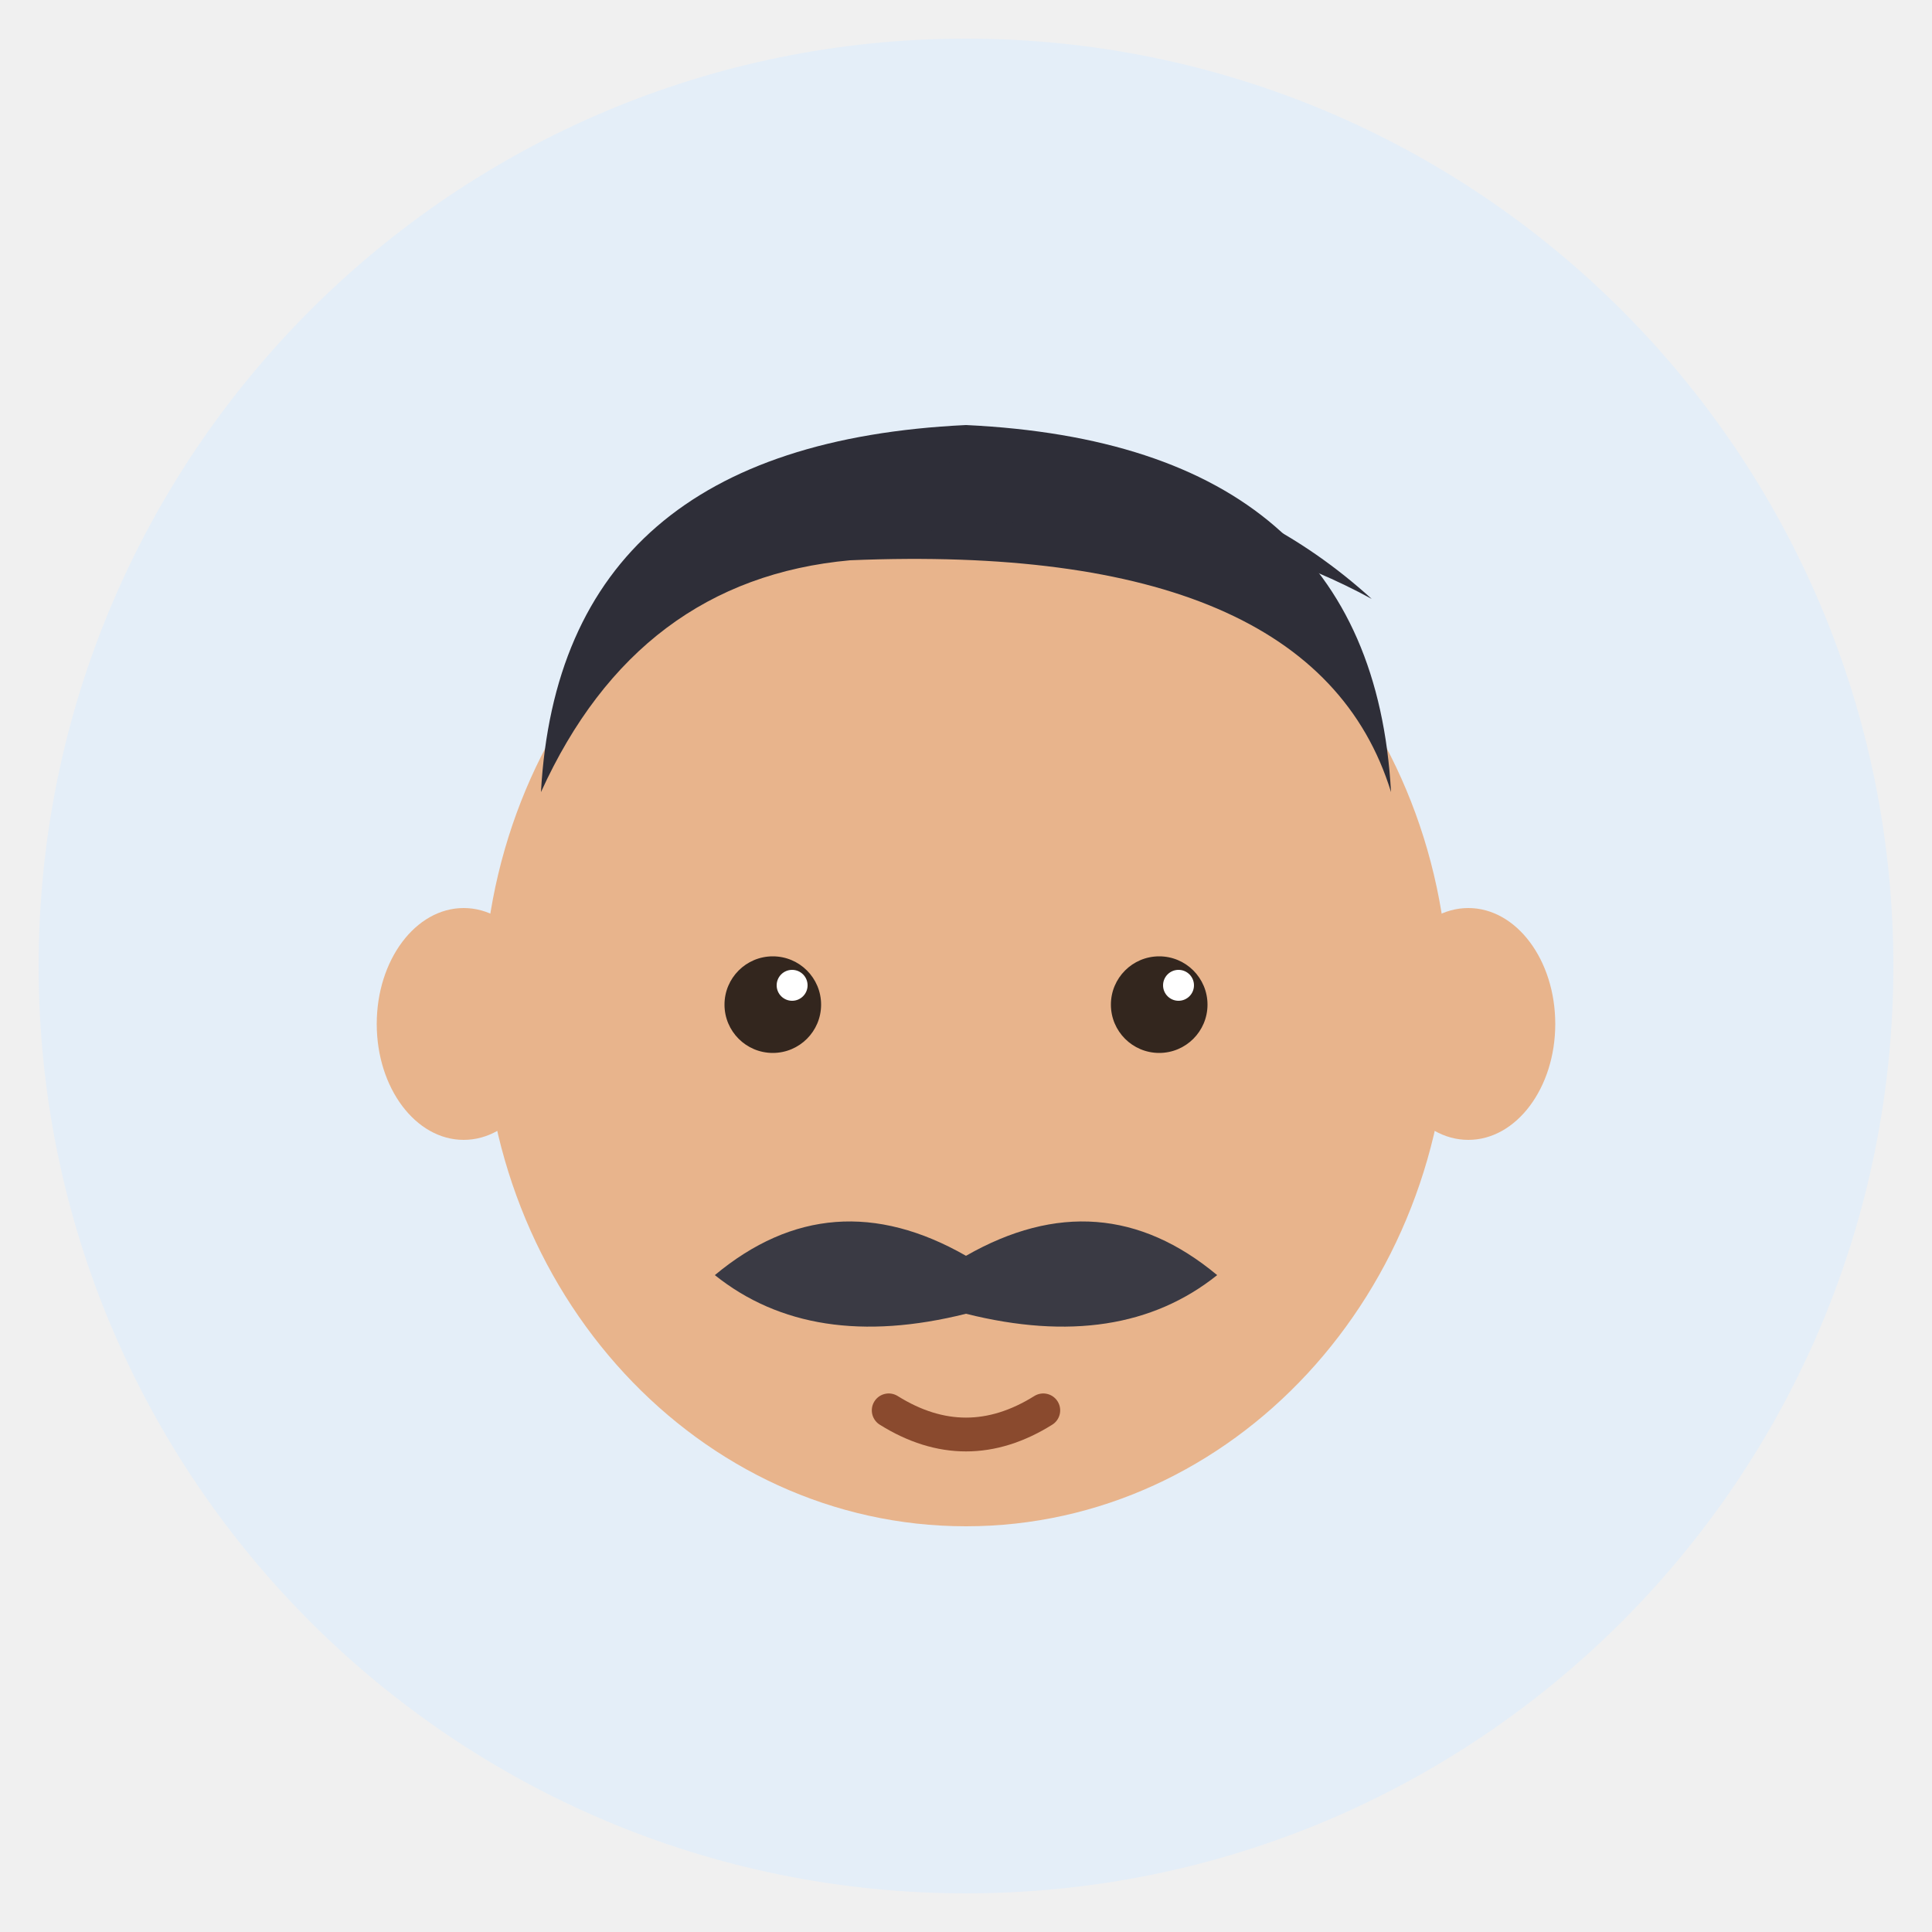
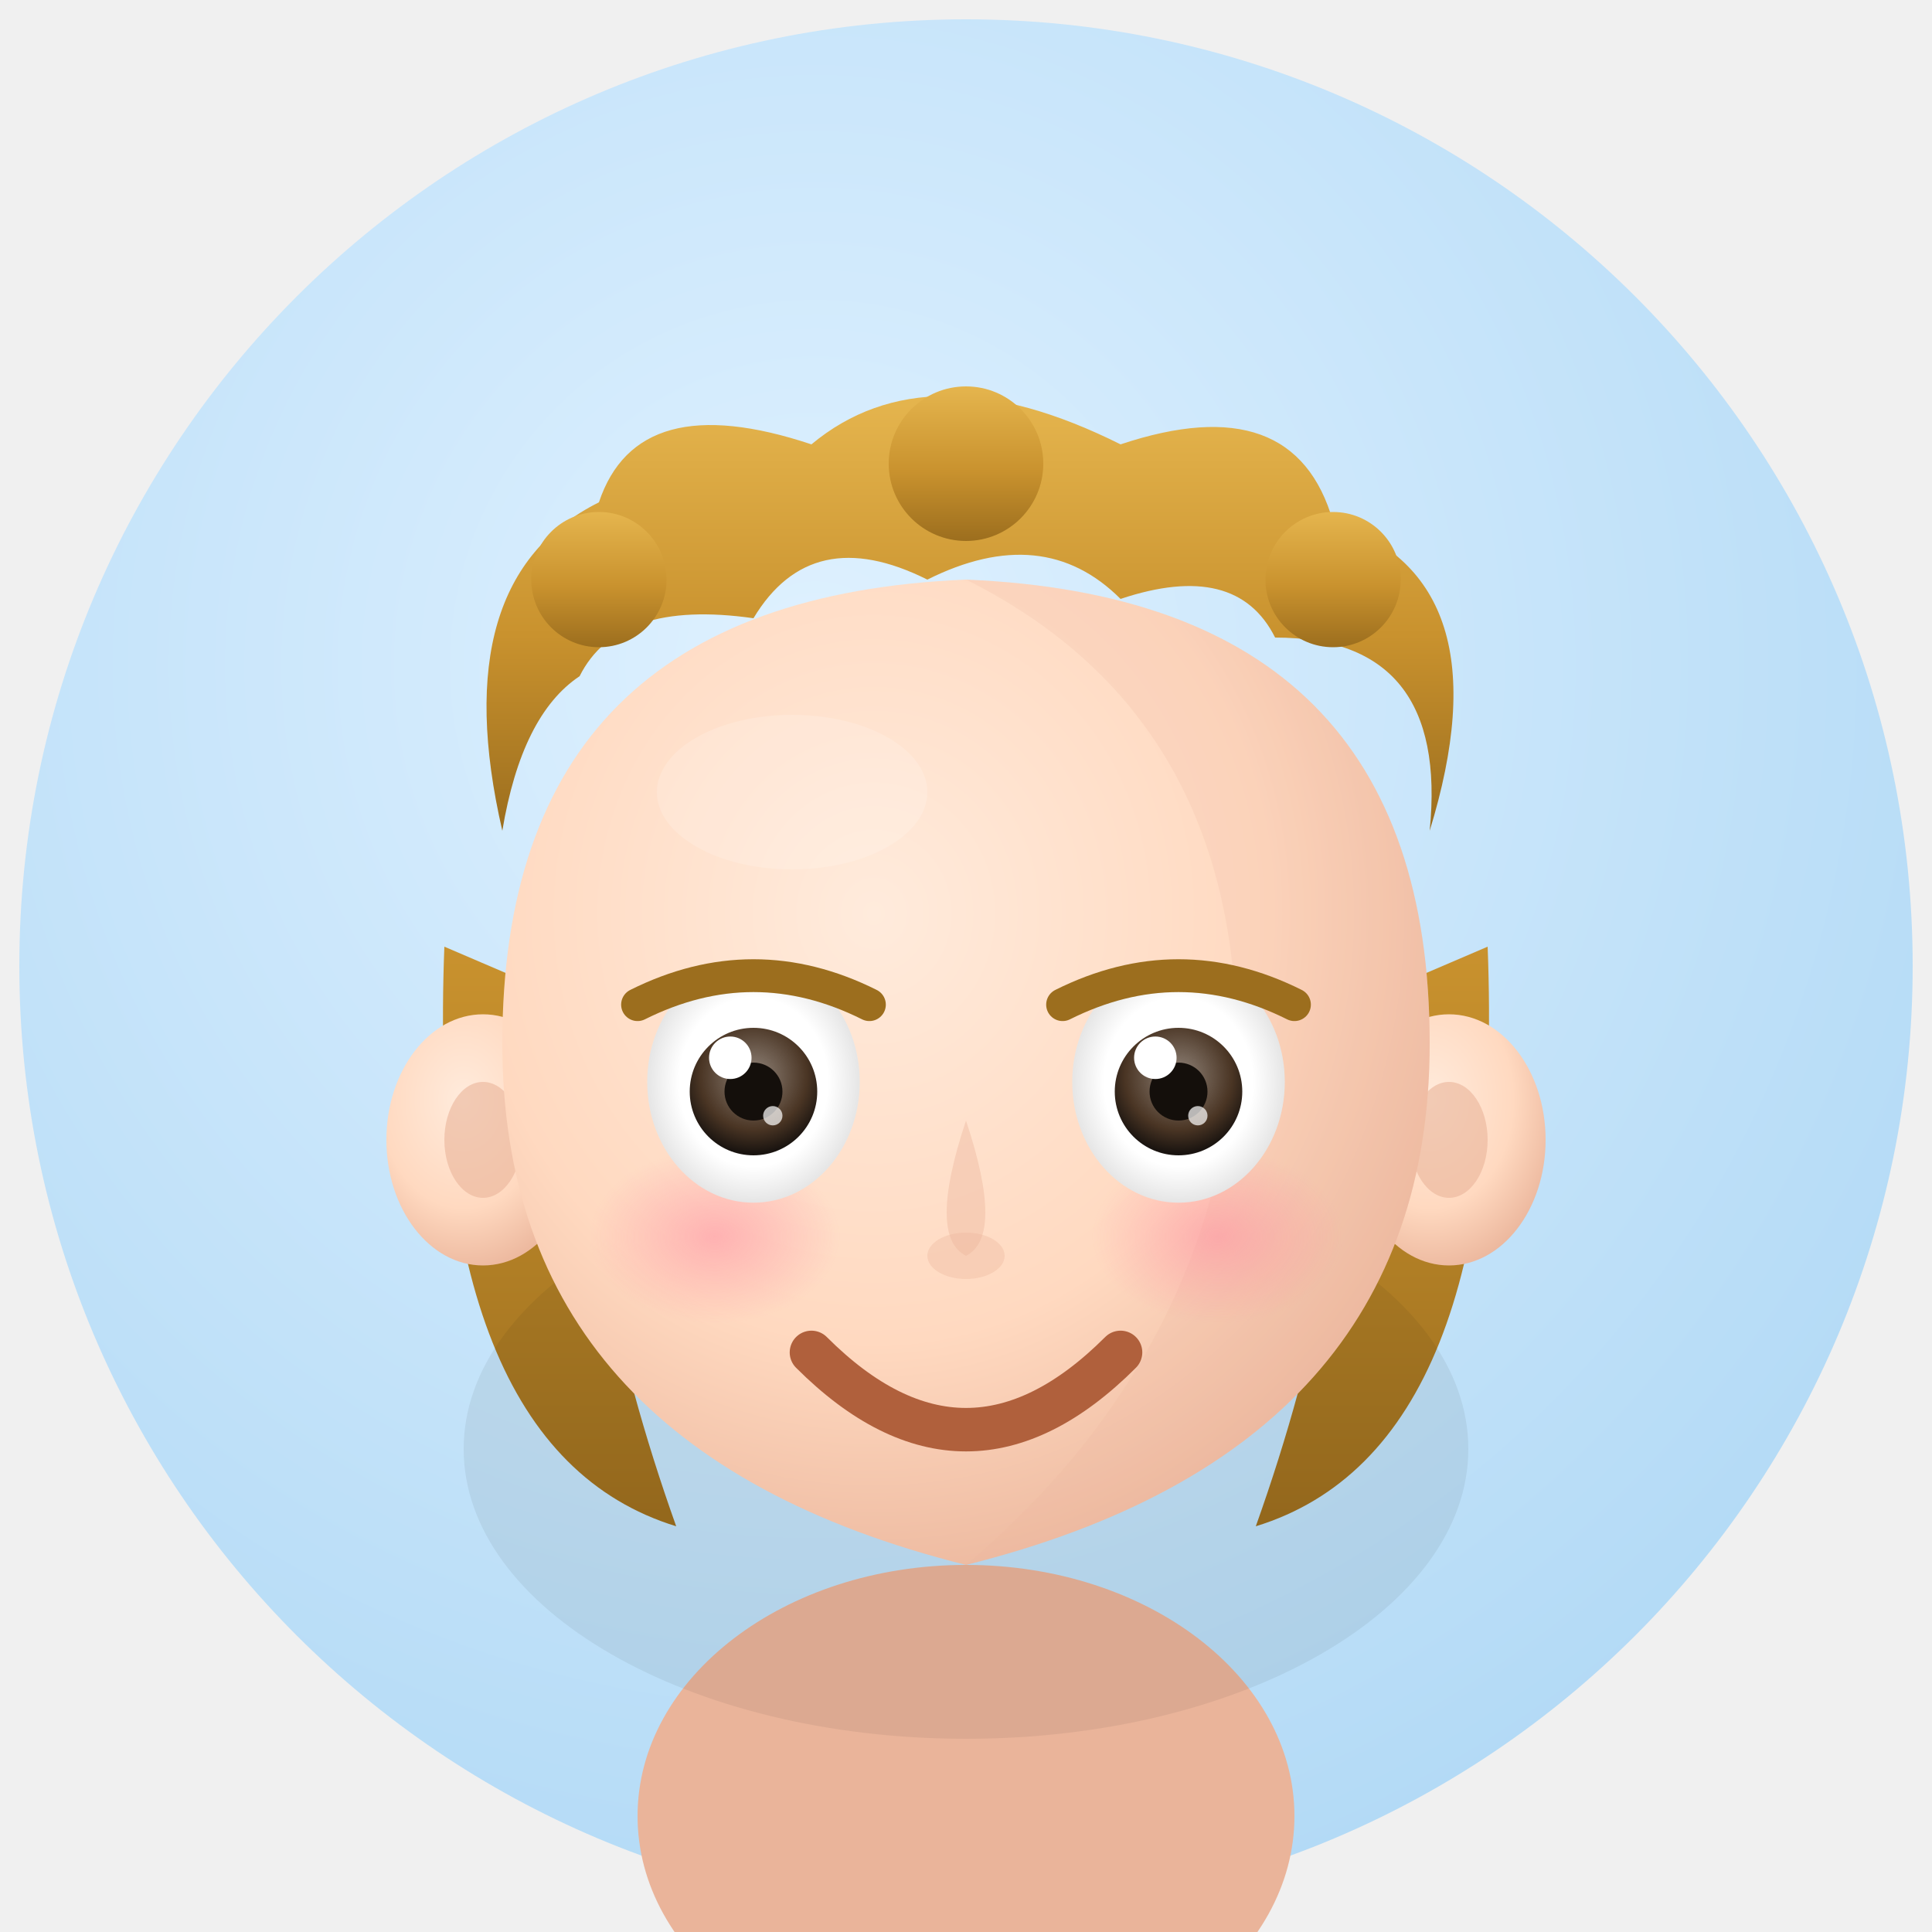
<svg xmlns="http://www.w3.org/2000/svg" viewBox="0 0 200 200">
-   <circle cx="100" cy="100" r="96" fill="#E4EEF8" />
-   <ellipse cx="100" cy="104" rx="50" ry="54" fill="#E8B48C" />
-   <ellipse cx="48" cy="106" rx="9" ry="12" fill="#E8B48C" />
-   <ellipse cx="152" cy="106" rx="9" ry="12" fill="#E8B48C" />
-   <path d="M56 82 Q58 46 100 44 Q142 46 144 82 Q136 56 88 58 Q66 60 56 82 Z" fill="#2E2E38" />
-   <path d="M84 50 Q120 42 142 62 Q120 50 90 56 Z" fill="#2E2E38" />
-   <circle cx="80" cy="104" r="5" fill="#33261E" />
-   <circle cx="120" cy="104" r="5" fill="#33261E" />
-   <circle cx="82" cy="102" r="1.6" fill="#FFFFFF" />
-   <circle cx="122" cy="102" r="1.6" fill="#FFFFFF" />
-   <path d="M74 132 Q86 122 100 130 Q114 122 126 132 Q116 140 100 136 Q84 140 74 132 Z" fill="#3A3A44" />
-   <path d="M92 146 Q100 151 108 146" fill="none" stroke="#8A4A2E" stroke-width="3.5" stroke-linecap="round" />
+   <defs>
+     <radialGradient id="bg10" cx="42%" cy="34%" r="75%">
+       <stop offset="0%" stop-color="#DFF1FF" />
+       <stop offset="100%" stop-color="#AFD8F5" />
+     </radialGradient>
+     <radialGradient id="skin10" cx="40%" cy="34%" r="72%">
+       <stop offset="0%" stop-color="#FFEBDC" />
+       <stop offset="60%" stop-color="#FFD9C0" />
+       <stop offset="100%" stop-color="#EAB49A" />
+     </radialGradient>
+     <linearGradient id="hair10" x1="0" y1="0" x2="0" y2="1">
+       <stop offset="0%" stop-color="#E5B54E" />
+       <stop offset="55%" stop-color="#C9922E" />
+       <stop offset="100%" stop-color="#9C6E1E" />
+     </linearGradient>
+     <linearGradient id="hairD10" x1="0" y1="0" x2="0" y2="1">
+       <stop offset="0%" stop-color="#C9922E" />
+       <stop offset="100%" stop-color="#9C6E1E" />
+     </linearGradient>
+     <linearGradient id="hairL10" x1="0" y1="0" x2="0" y2="1">
+       <stop offset="0%" stop-color="#E5B54E" />
+       <stop offset="100%" stop-color="#C9922E" />
+     </linearGradient>
+     <radialGradient id="cheek10" cx="50%" cy="50%" r="50%">
+       <stop offset="0%" stop-color="#FF8FA3" stop-opacity="0.55" />
+       <stop offset="100%" stop-color="#FF8FA3" stop-opacity="0" />
+     </radialGradient>
+     <radialGradient id="iris10" cx="50%" cy="38%" r="60%">
+       <stop offset="0%" stop-color="#4A3524" stop-opacity="0.6" />
+       <stop offset="70%" stop-color="#4A3524" />
+       <stop offset="100%" stop-color="#1a1410" />
+     </radialGradient>
+     <radialGradient id="vig10" cx="50%" cy="50%" r="50%">
+       <stop offset="70%" stop-color="#000000" stop-opacity="0" />
+       <stop offset="100%" stop-color="#000000" stop-opacity="0.10" />
+     </radialGradient>
+   </defs>
+   <circle cx="100" cy="100" r="98" fill="url(#bg10)" />
+   <path d="M46 98 Q44 150 70 158 Q60 130 60 104 Z" fill="url(#hairD10)" />
+   <path d="M154 98 Q156 150 130 158 Q140 130 140 104 Z" fill="url(#hairD10)" />
+   <ellipse cx="100" cy="188" rx="34" ry="26" fill="#EAB49A" />
+   <ellipse cx="100" cy="150" rx="52" ry="30" fill="#000000" opacity="0.06" />
+   <ellipse cx="50" cy="118" rx="10" ry="13" fill="url(#skin10)" />
+   <ellipse cx="150" cy="118" rx="10" ry="13" fill="url(#skin10)" />
+   <ellipse cx="50" cy="118" rx="4" ry="6" fill="#EAB49A" opacity="0.6" />
+   <ellipse cx="150" cy="118" rx="4" ry="6" fill="#EAB49A" opacity="0.6" />
+   <path d="M52 108 Q52 62 100 60 Q148 62 148 108 Q148 150 100 162 Q52 150 52 108 Z" fill="url(#skin10)" />
+   <path d="M100 60 Q148 62 148 108 Q148 150 100 162 Q126 140 128 108 Q128 74 100 60 Z" fill="#EAB49A" opacity="0.18" />
+   <path d="M52 86 Q46 60 62 52 Q66 40 84 46 Q96 36 116 46 Q134 40 138 54 Q156 60 148 86 Q150 66 132 66 Q128 58 116 62 Q108 54 96 60 Q84 54 78 64 Q64 62 60 70 Q54 74 52 86 Z" fill="url(#hair10)" />
+   <circle cx="62" cy="60" r="7" fill="url(#hair10)" />
+   <circle cx="138" cy="60" r="7" fill="url(#hair10)" />
+   <circle cx="100" cy="48" r="8" fill="url(#hair10)" />
+   <ellipse cx="74" cy="128" rx="13" ry="9" fill="url(#cheek10)" />
+   <ellipse cx="126" cy="128" rx="13" ry="9" fill="url(#cheek10)" />
+   <path d="M100 116 Q96 128 100 130 Q104 128 100 116" fill="#EAB49A" opacity="0.4" />
+   <ellipse cx="100" cy="130" rx="4" ry="2.4" fill="#EAB49A" opacity="0.35" />
+   <ellipse cx="78" cy="112" rx="11" ry="12.5" fill="#ffffff" />
+   <ellipse cx="78" cy="112" rx="11" ry="12.5" fill="url(#vig10)" />
+   <circle cx="78" cy="113" r="6.6" fill="url(#iris10)" />
+   <circle cx="78" cy="113" r="3" fill="#140f0b" />
+   <circle cx="75.6" cy="109.5" r="2.2" fill="#ffffff" />
+   <circle cx="80" cy="115.5" r="1" fill="#ffffff" opacity="0.7" />
+   <path d="M66 104 Q78 98 90 104" fill="none" stroke="#9C6E1E" stroke-width="3.4" stroke-linecap="round" />
+   <ellipse cx="122" cy="112" rx="11" ry="12.5" fill="#ffffff" />
+   <ellipse cx="122" cy="112" rx="11" ry="12.5" fill="url(#vig10)" />
+   <circle cx="122" cy="113" r="6.6" fill="url(#iris10)" />
+   <circle cx="122" cy="113" r="3" fill="#140f0b" />
+   <circle cx="119.6" cy="109.5" r="2.2" fill="#ffffff" />
+   <circle cx="124" cy="115.5" r="1" fill="#ffffff" opacity="0.7" />
+   <path d="M110 104 Q122 98 134 104" fill="none" stroke="#9C6E1E" stroke-width="3.4" stroke-linecap="round" />
+   <path d="M84 140 Q100 156 116 140" fill="none" stroke="#B0603C" stroke-width="4.5" stroke-linecap="round" />
+   <ellipse cx="82" cy="82" rx="14" ry="8" fill="#ffffff" opacity="0.16" />
</svg>
